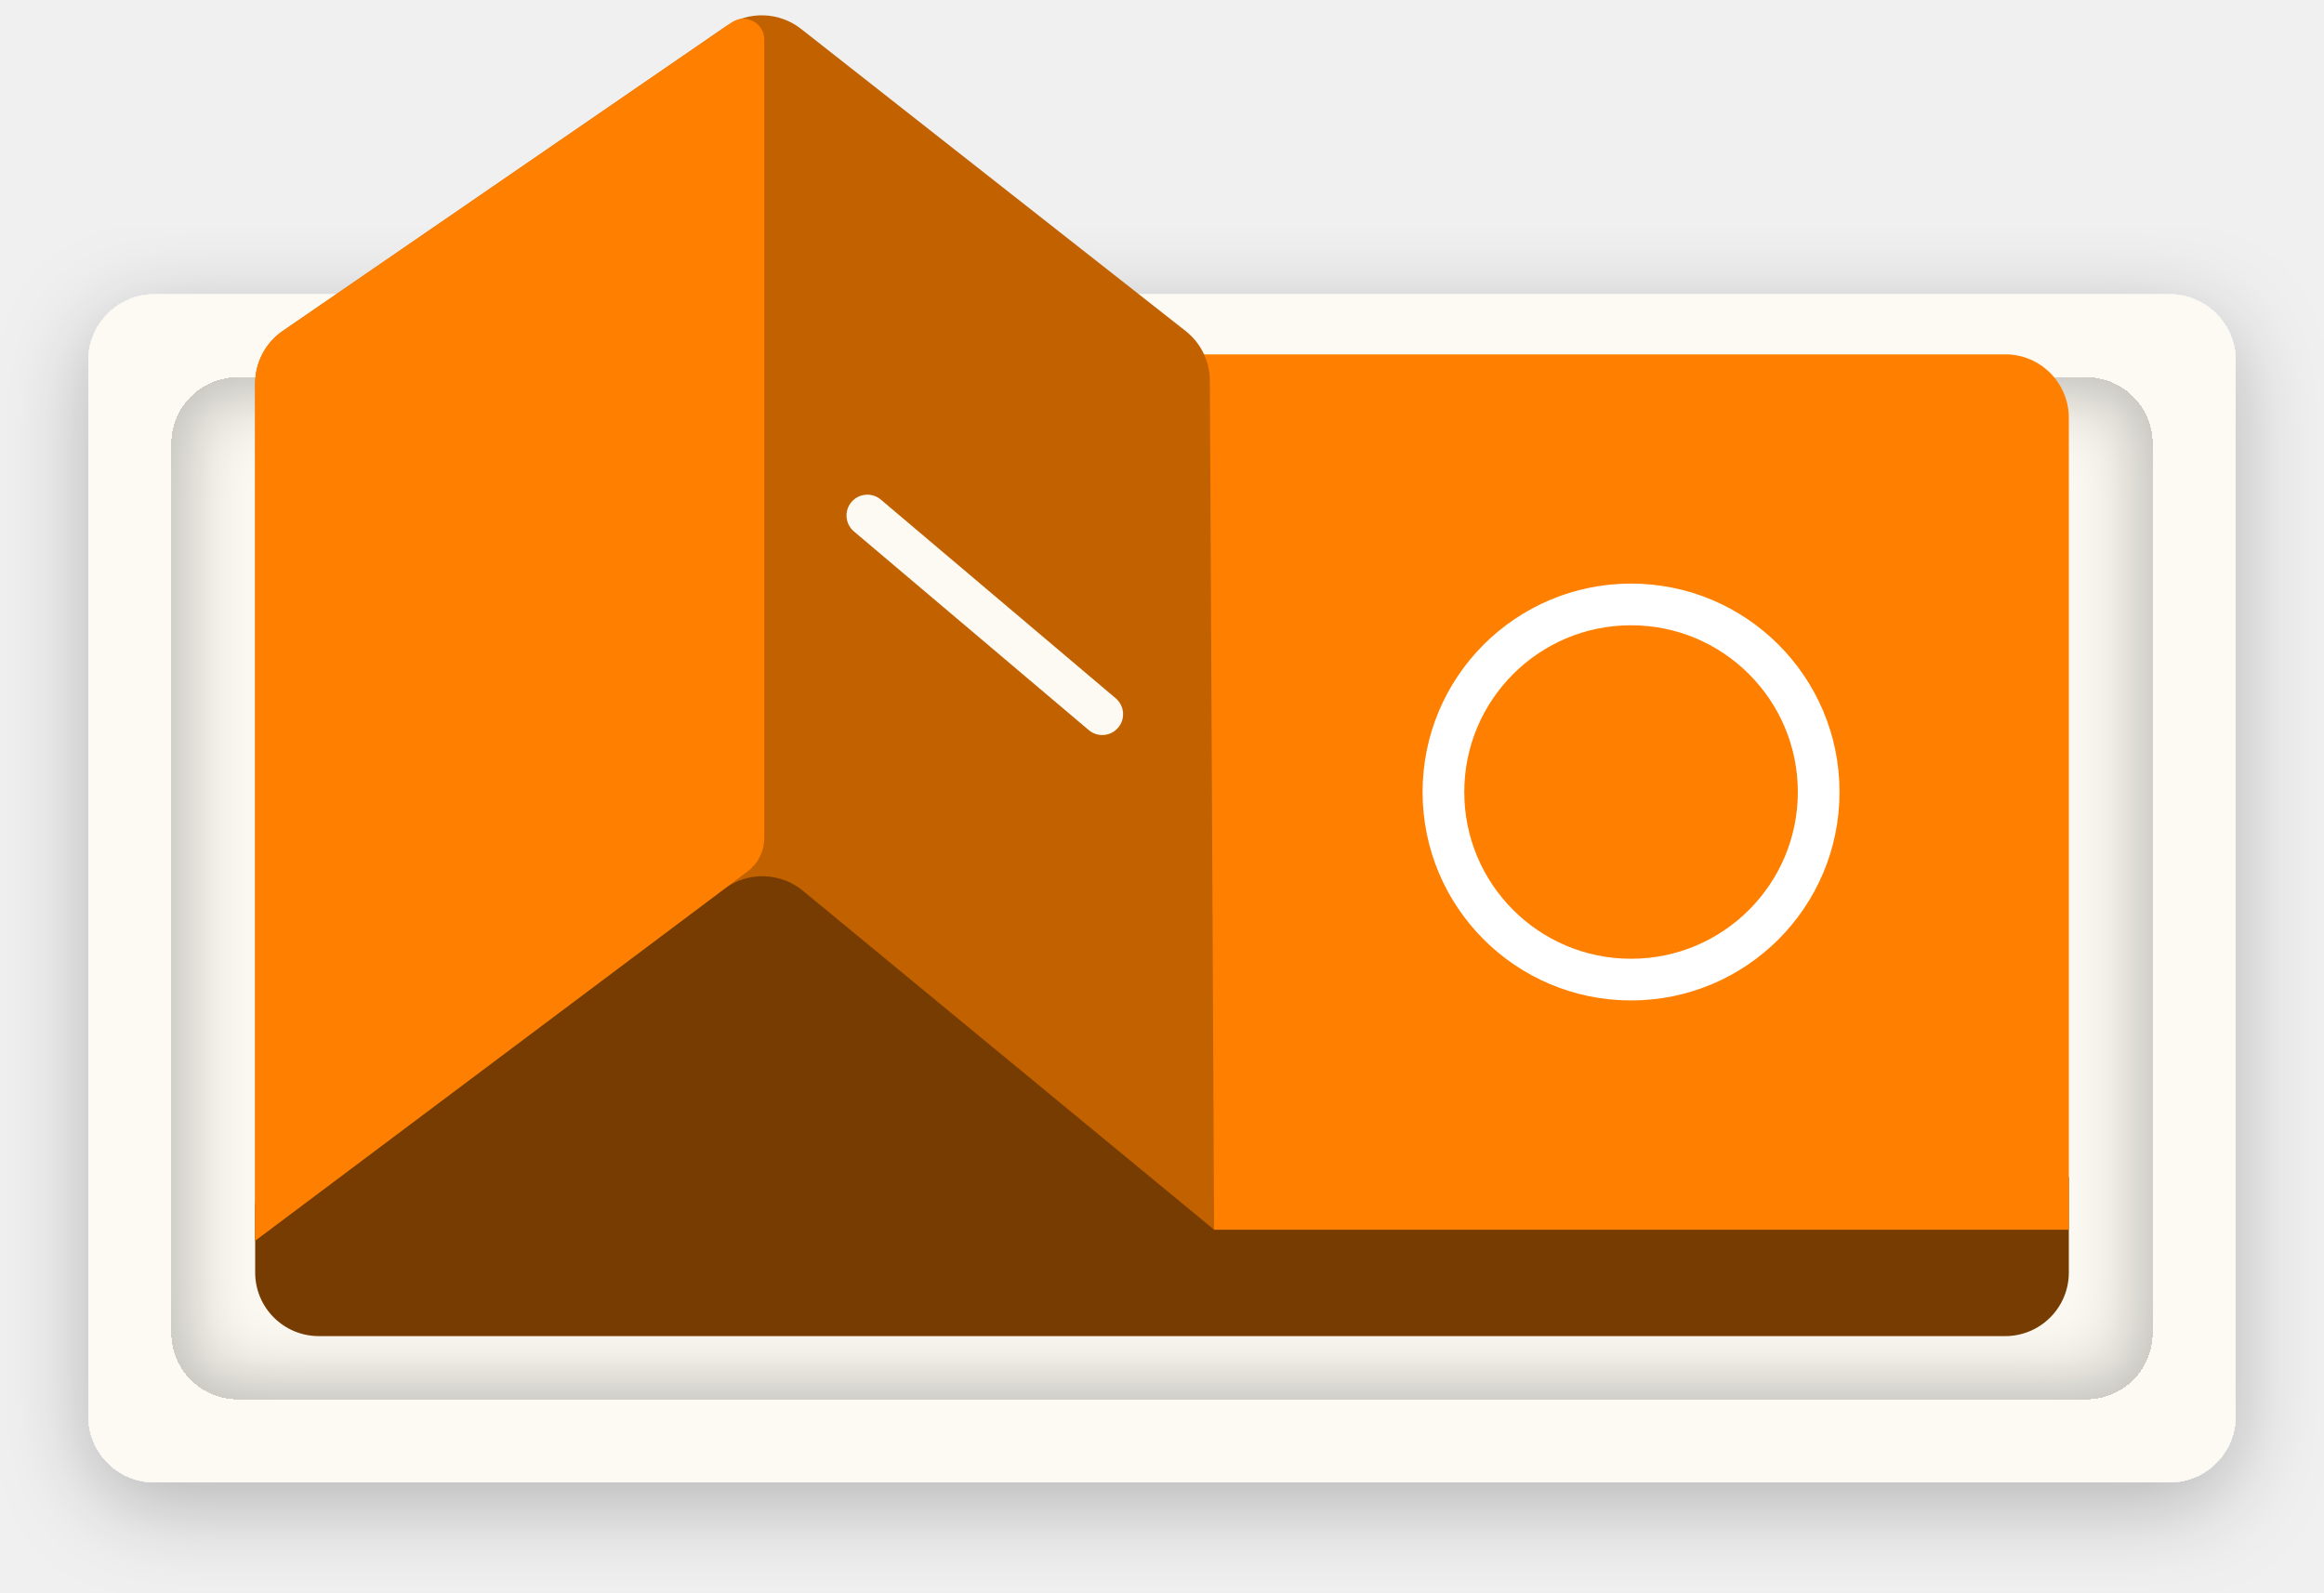
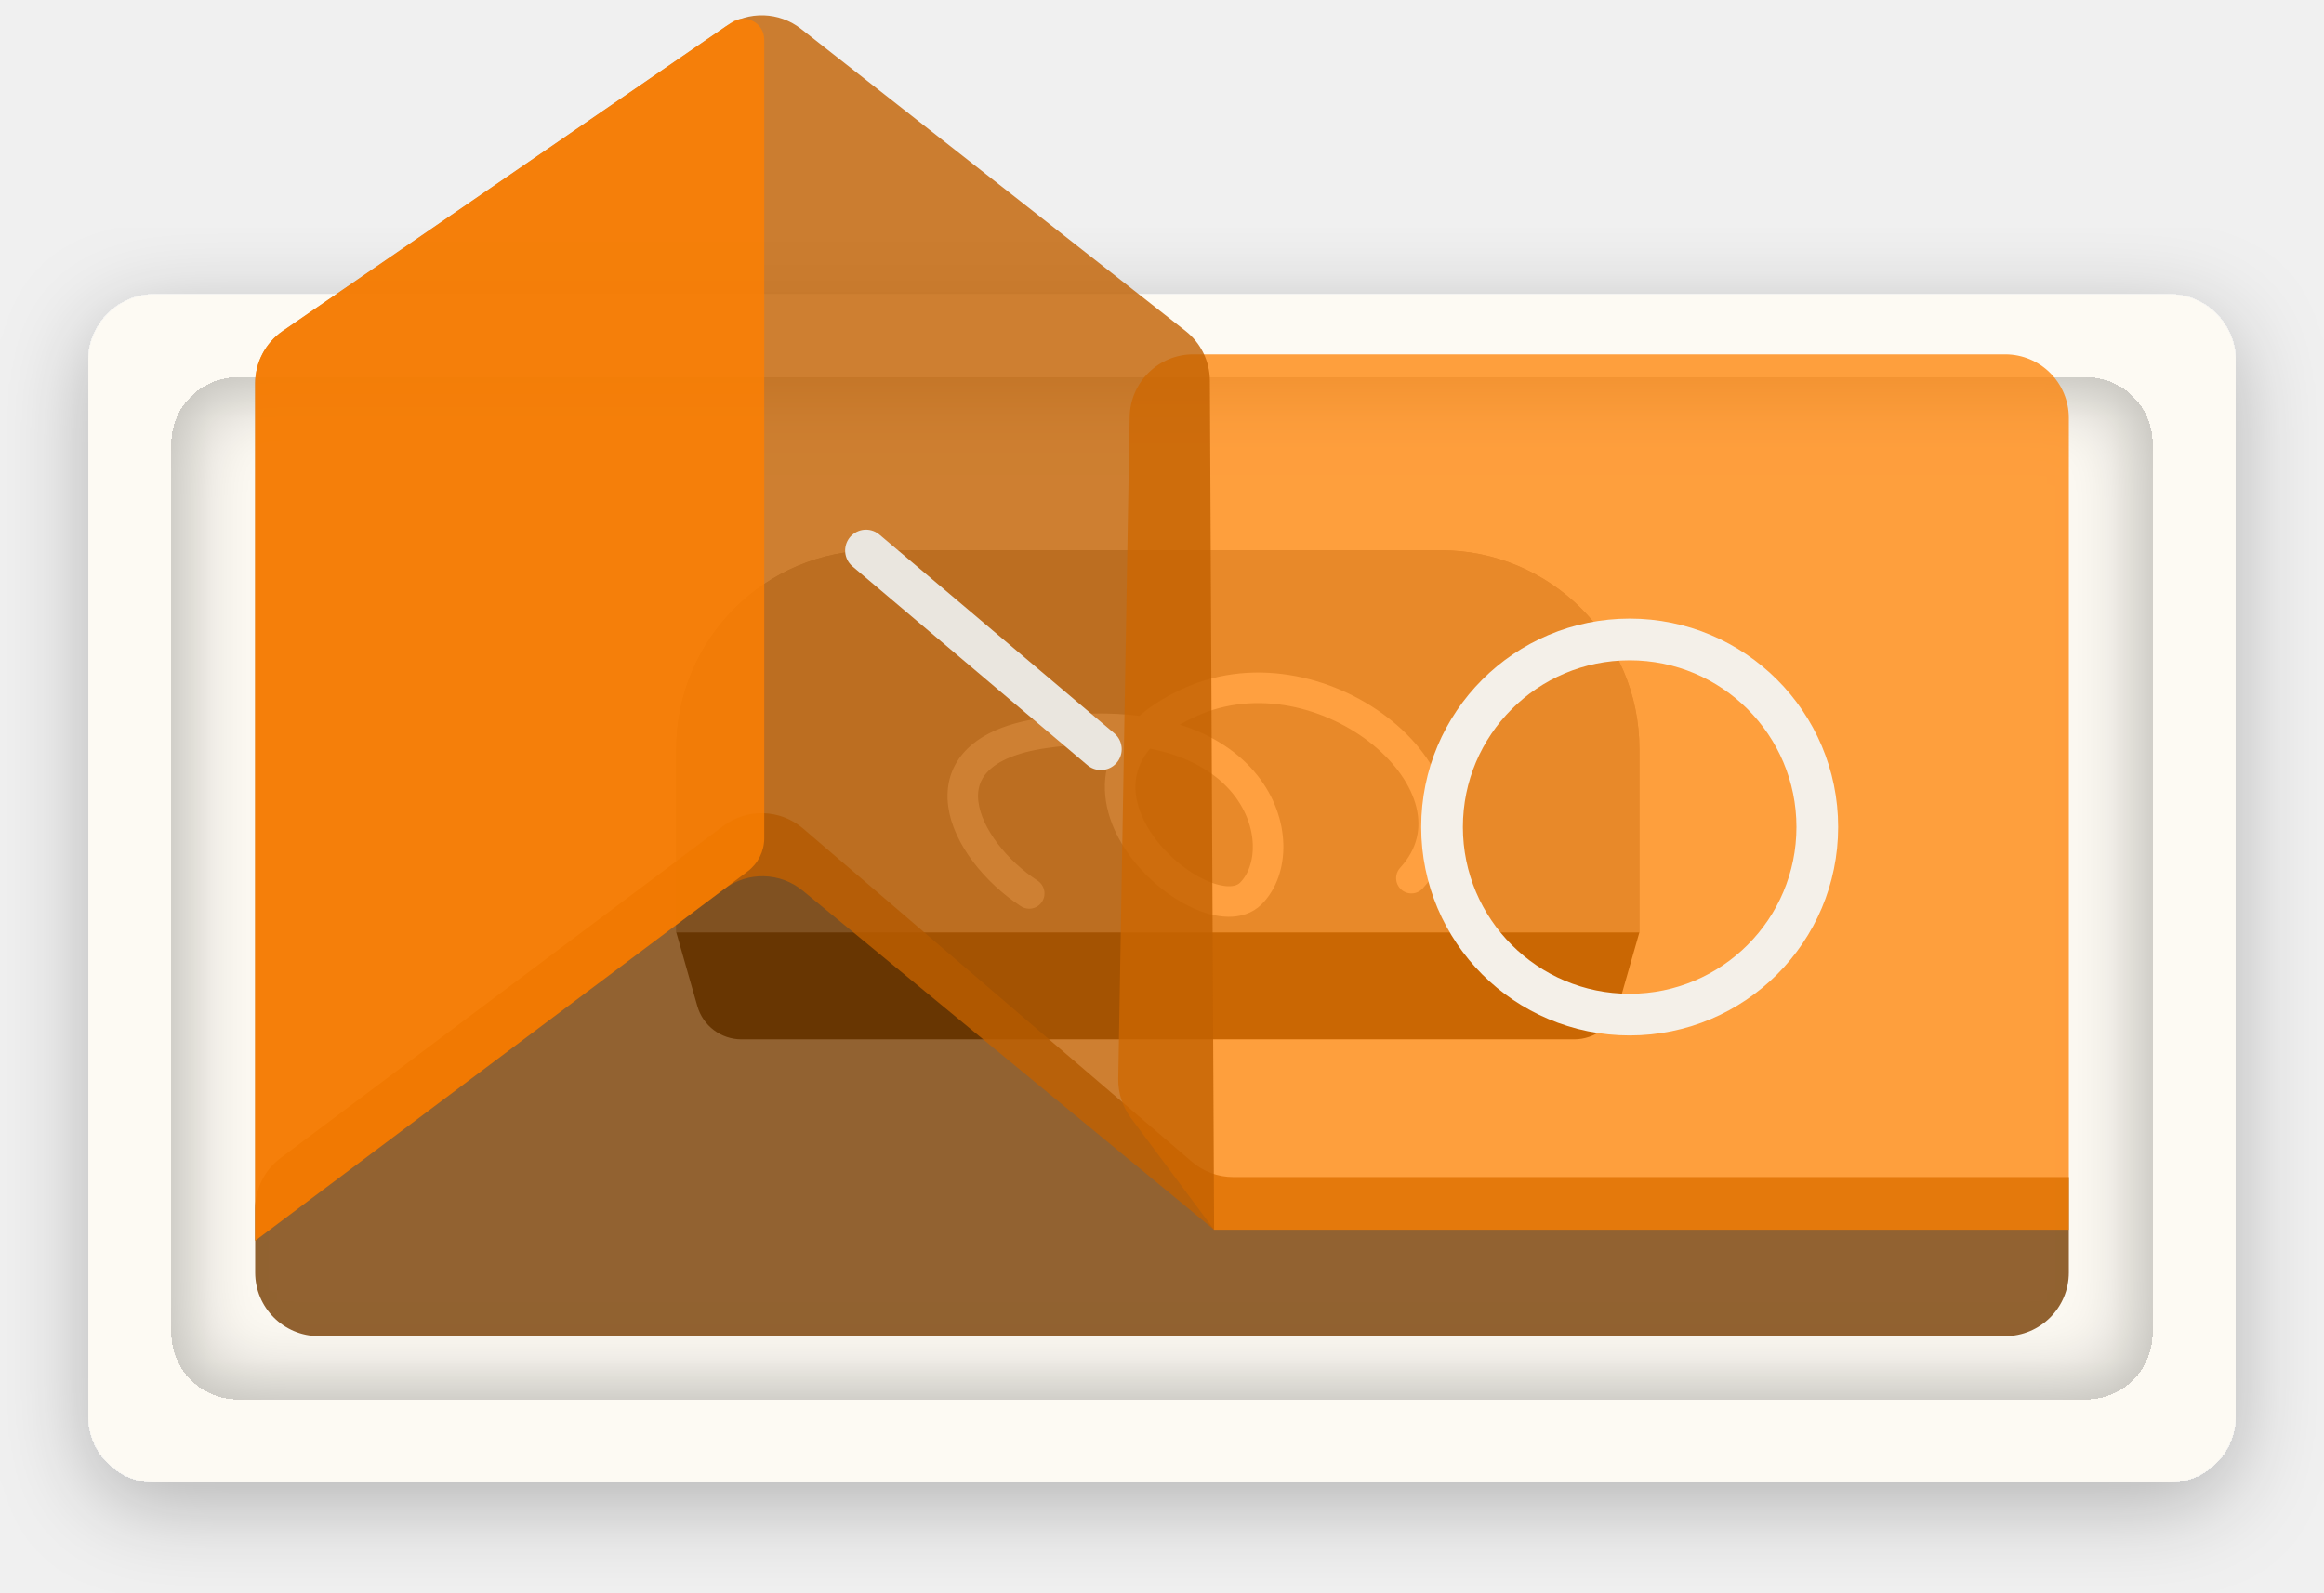
<svg xmlns="http://www.w3.org/2000/svg" preserveAspectRatio="none" overflow="visible" style="display: block;" width="152.018" height="104.209" viewBox="0 0 152.018 104.209" fill="none">
-   <g id="Group 2">
-     <g id="Rectangle 29" filter="url(#filter0_d_0_4)">
+   <g id="switch">
+     <g id="Rectangle 29" filter="url(#filter0_d_0_105)">
      <rect x="5.782" y="19.255" width="140.455" height="77.727" rx="4.336" fill="#FDFAF3" />
    </g>
-     <g id="Rectangle 30" filter="url(#filter1_i_0_4)">
+     <g id="Rectangle 30" filter="url(#filter1_i_0_105)">
      <rect x="11.236" y="24.709" width="129.545" height="66.818" rx="4.336" fill="#FDFAF3" />
    </g>
+     <g id="Group 4" transform="translate(-3.54541 0)">
+       <g id="Rectangle 98">
+         <path d="M110.782 61H47.782V49C47.782 41.82 53.602 36 60.782 36H97.782C104.961 36 110.782 41.82 110.782 49V61Z" fill="#A3A3A3" />
+         <path d="M110.782 61H47.782V49C47.782 41.82 53.602 36 60.782 36H97.782C104.961 36 110.782 41.82 110.782 49V61Z" fill="#A3A3A3" />
+       </g>
+       <path id="Rectangle 99" d="M47.782 61H110.782L109.403 65.824C109.035 67.112 107.858 68 106.519 68H52.045C50.705 68 49.528 67.112 49.16 65.824L47.782 61Z" fill="#2C1C0B" />
+     </g>
+     <path id="Vector 10" d="M92.323 57.454C97.824 51.454 86.623 41.954 77.823 45.954C66.823 50.954 78.823 61.454 81.823 58.454C84.823 55.454 82.323 45.954 68.323 47.954C59.824 49.168 62.989 55.62 67.323 58.454" stroke="white" stroke-width="2" stroke-linecap="round" />
    <g id="Group 1">
-       <path id="Vector 4" d="M47.321 54.037L18.356 75.761C17.308 76.547 16.691 77.781 16.691 79.091V83.254C16.691 85.552 18.555 87.416 20.854 87.416H131.165C133.464 87.416 135.327 85.552 135.327 83.254V77.01H80.671C79.677 77.01 78.716 76.654 77.962 76.007L52.528 54.206C51.046 52.937 48.882 52.866 47.321 54.037Z" fill="#773C01" />
-       <path id="Vector 6" d="M131.165 23.182H78.126C75.827 23.182 73.964 25.046 73.964 27.345V67.933C73.964 68.546 74.099 69.151 74.36 69.706L79.418 80.455H83.509H135.327V27.345C135.327 25.046 133.464 23.182 131.165 23.182Z" fill="#FF8000" />
-       <path id="Vector 5" d="M47.373 58.161L16.691 81.172V25.084C16.691 23.714 17.366 22.431 18.495 21.654L47.47 1.734C48.97 0.703 50.968 0.766 52.4 1.891L77.55 21.653C78.549 22.437 79.135 23.635 79.141 24.905L79.418 80.454L52.519 58.279C51.036 57.057 48.91 57.008 47.373 58.161Z" fill="#C26100" />
-       <path id="Vector 7" d="M48.901 57.014L16.691 81.172V25.084C16.691 23.714 17.366 22.431 18.495 21.654L47.856 1.469C48.761 0.847 49.992 1.494 49.992 2.592V54.833C49.992 55.691 49.588 56.499 48.901 57.014Z" fill="#FF8000" />
+       <path id="Vector 4" d="M47.321 54.037L18.356 75.761C17.308 76.547 16.691 77.781 16.691 79.091V83.254C16.691 85.552 18.555 87.416 20.854 87.416H131.165C133.464 87.416 135.327 85.552 135.327 83.254V77.01H80.671C79.677 77.01 78.716 76.654 77.962 76.007L52.528 54.206C51.046 52.937 48.882 52.866 47.321 54.037Z" fill="#773C01" fill-opacity="0.8" />
+       <path id="Vector 6" d="M131.165 23.182H78.055C75.784 23.182 73.932 25.002 73.893 27.273L73.147 70.581C73.132 71.501 73.421 72.4 73.971 73.138L79.418 80.454H83.509H135.327V27.345C135.327 25.046 133.464 23.182 131.165 23.182Z" fill="#FF8000" fill-opacity="0.75" />
+       <path id="Vector 5" d="M47.373 58.161L16.691 81.172V25.084C16.691 23.714 17.366 22.431 18.495 21.654L47.47 1.734C48.97 0.703 50.968 0.766 52.4 1.891L77.55 21.653C78.549 22.437 79.135 23.635 79.141 24.905L79.418 80.454L52.519 58.279C51.036 57.057 48.91 57.008 47.373 58.161Z" fill="#C26100" fill-opacity="0.8" />
+       <path id="Vector 7" d="M48.901 57.014L16.691 81.172V25.084C16.691 23.714 17.366 22.431 18.495 21.654L47.856 1.469C48.761 0.847 49.992 1.494 49.992 2.592V54.833C49.992 55.691 49.588 56.499 48.901 57.014Z" fill="#FF8000" fill-opacity="0.8" />
    </g>
-     <circle id="Ellipse 2" cx="106.691" cy="51.818" r="12.273" transform="rotate(-180 106.691 51.8182)" stroke="white" stroke-width="2.727" />
-     <path id="Vector 9" d="M56.736 33.727L72.1 46.727" stroke="#FDFAF3" stroke-width="2.727" stroke-linecap="round" />
+     <circle id="Ellipse 2" cx="106.6" cy="54.109" r="12.273" transform="rotate(-180 106.6 54.1091)" stroke="#F4F0E9" stroke-width="2.727" />
+     <path id="Vector 9" d="M56.646 36.018L72.009 49.018" stroke="#EAE6DF" stroke-width="2.727" stroke-linecap="round" />
  </g>
  <defs>
-     <filter id="filter0_d_0_4" x="0" y="14.918" width="152.018" height="89.291" filterUnits="userSpaceOnUse" color-interpolation-filters="sRGB">
+     <filter id="filter0_d_0_105" x="-2.16744e-07" y="14.918" width="152.018" height="89.291" filterUnits="userSpaceOnUse" color-interpolation-filters="sRGB">
      <feFlood flood-opacity="0" result="BackgroundImageFix" />
      <feColorMatrix in="SourceAlpha" type="matrix" values="0 0 0 0 0 0 0 0 0 0 0 0 0 0 0 0 0 0 127 0" result="hardAlpha" />
      <feOffset dy="1.445" />
      <feGaussianBlur stdDeviation="2.891" />
      <feComposite in2="hardAlpha" operator="out" />
      <feColorMatrix type="matrix" values="0 0 0 0 0 0 0 0 0 0 0 0 0 0 0 0 0 0 0.25 0" />
-       <feBlend mode="normal" in2="BackgroundImageFix" result="effect1_dropShadow_0_4" />
-       <feBlend mode="normal" in="SourceGraphic" in2="effect1_dropShadow_0_4" result="shape" />
+       <feBlend mode="normal" in2="BackgroundImageFix" result="effect1_dropShadow_0_105" />
+       <feBlend mode="normal" in="SourceGraphic" in2="effect1_dropShadow_0_105" result="shape" />
    </filter>
-     <filter id="filter1_i_0_4" x="11.236" y="24.709" width="129.545" height="66.818" filterUnits="userSpaceOnUse" color-interpolation-filters="sRGB">
+     <filter id="filter1_i_0_105" x="11.236" y="24.709" width="129.545" height="66.818" filterUnits="userSpaceOnUse" color-interpolation-filters="sRGB">
      <feFlood flood-opacity="0" result="BackgroundImageFix" />
      <feBlend mode="normal" in="SourceGraphic" in2="BackgroundImageFix" result="shape" />
      <feColorMatrix in="SourceAlpha" type="matrix" values="0 0 0 0 0 0 0 0 0 0 0 0 0 0 0 0 0 0 127 0" result="hardAlpha" />
      <feOffset />
      <feGaussianBlur stdDeviation="2.891" />
      <feComposite in2="hardAlpha" operator="arithmetic" k2="-1" k3="1" />
      <feColorMatrix type="matrix" values="0 0 0 0 0 0 0 0 0 0 0 0 0 0 0 0 0 0 0.25 0" />
-       <feBlend mode="normal" in2="shape" result="effect1_innerShadow_0_4" />
+       <feBlend mode="normal" in2="shape" result="effect1_innerShadow_0_105" />
    </filter>
  </defs>
</svg>
